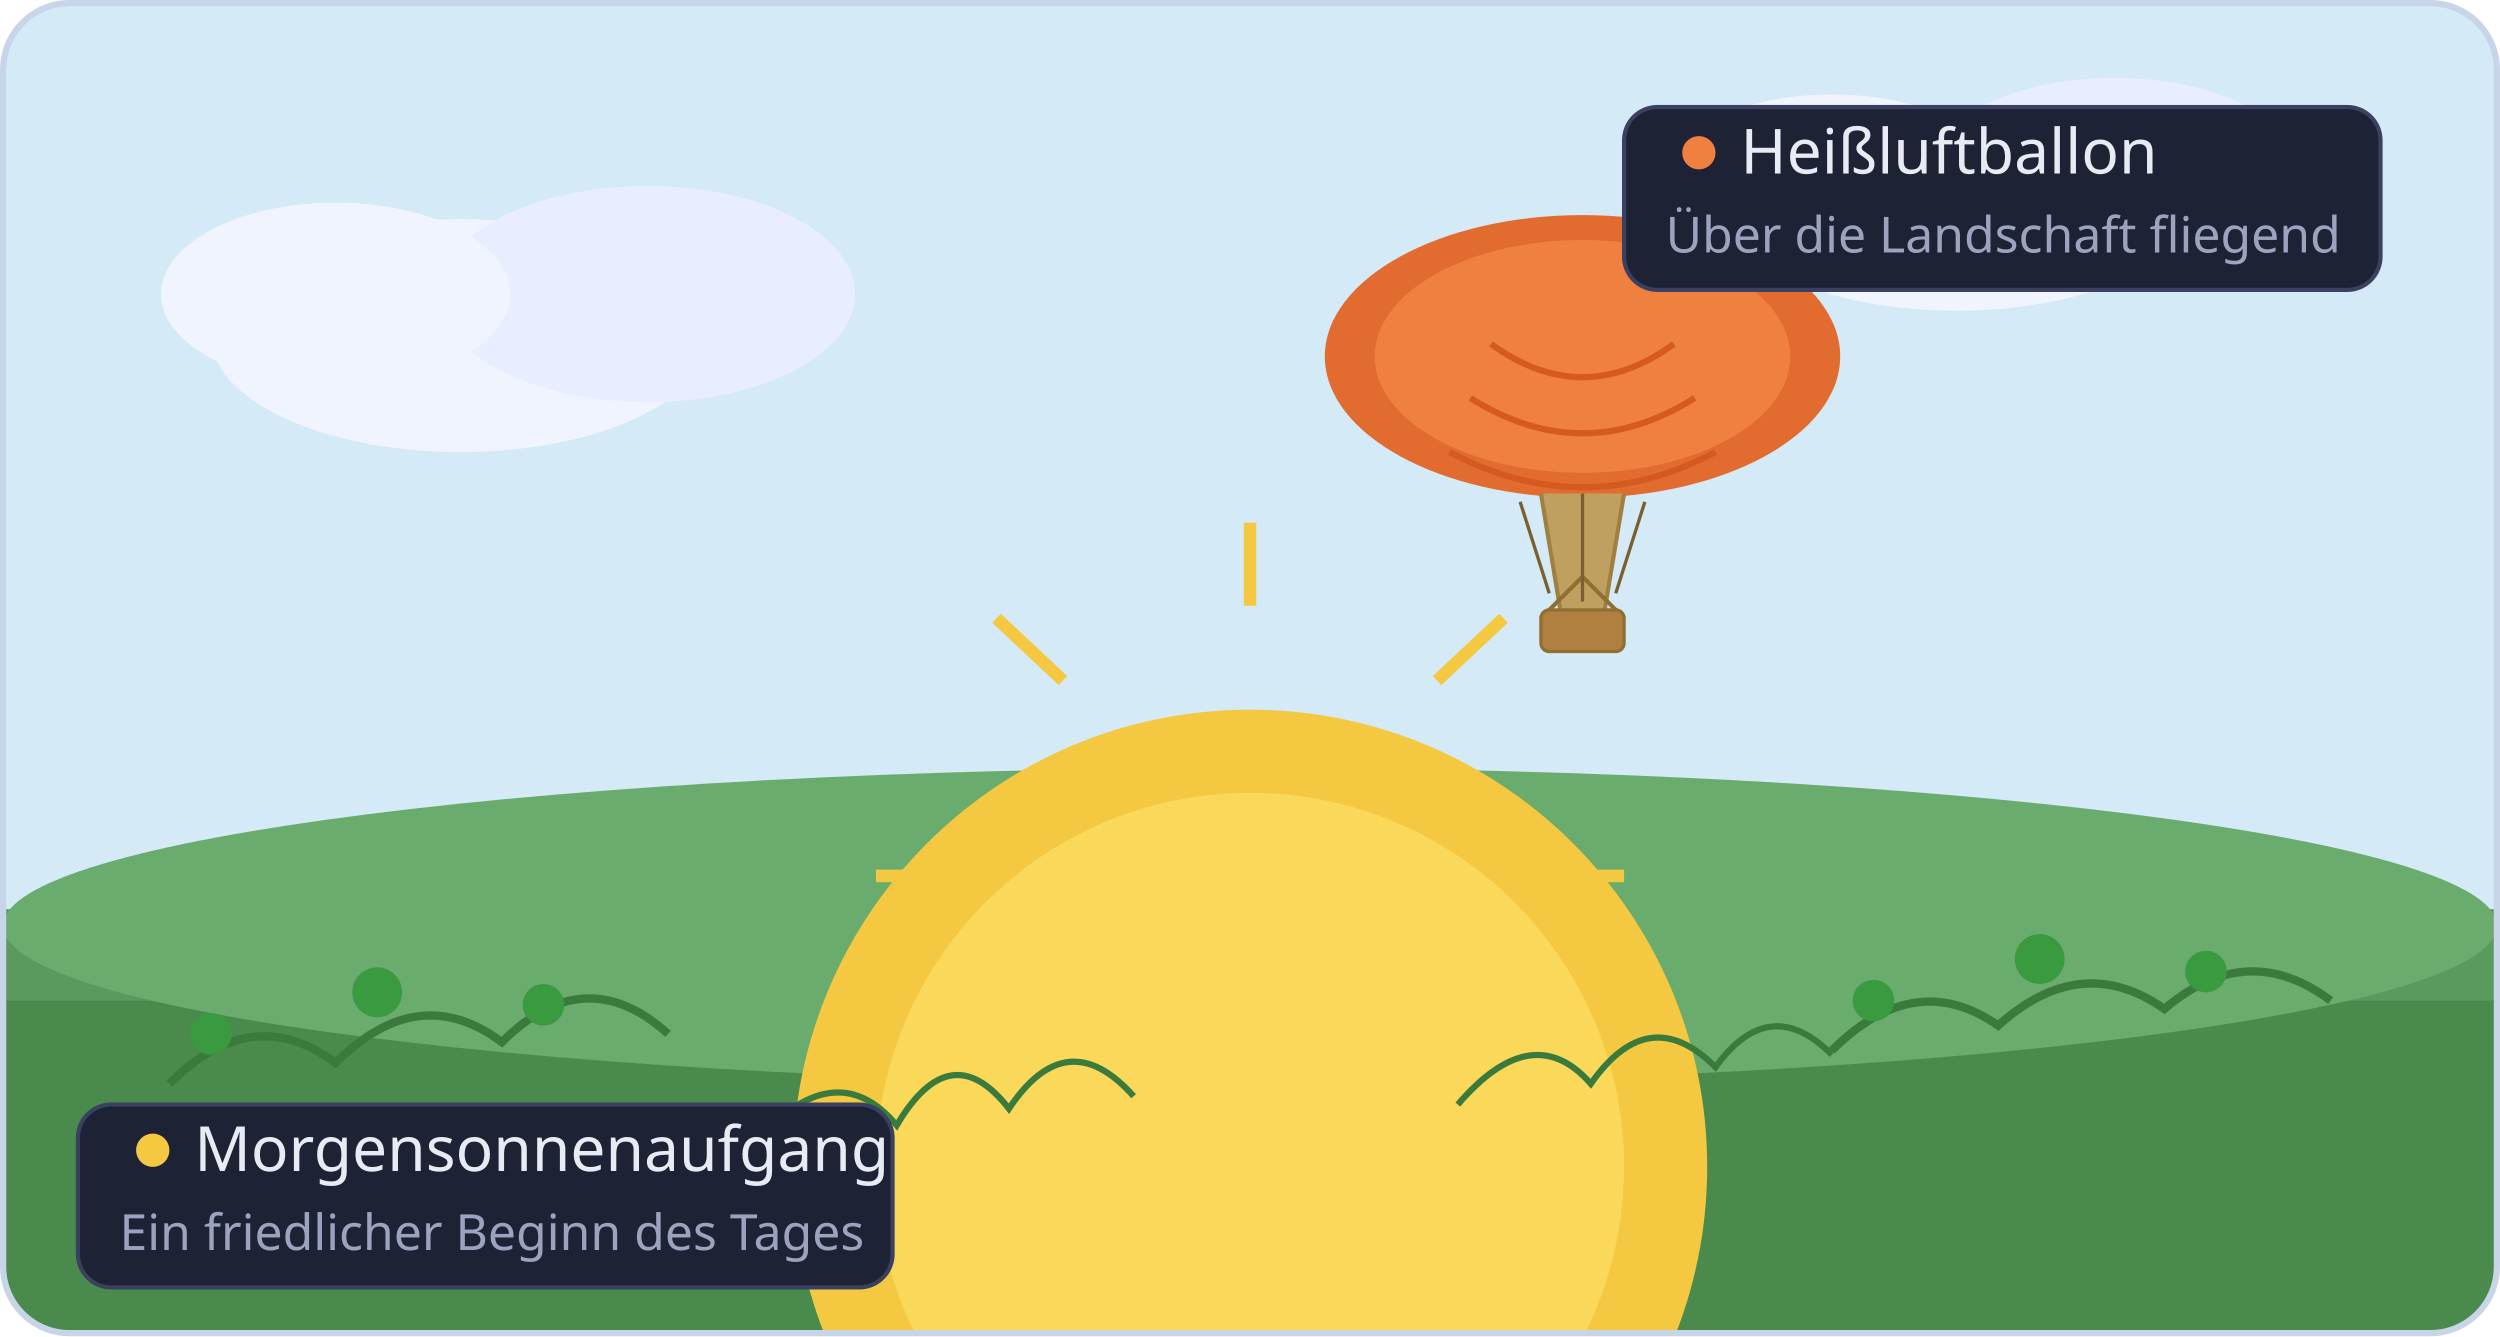
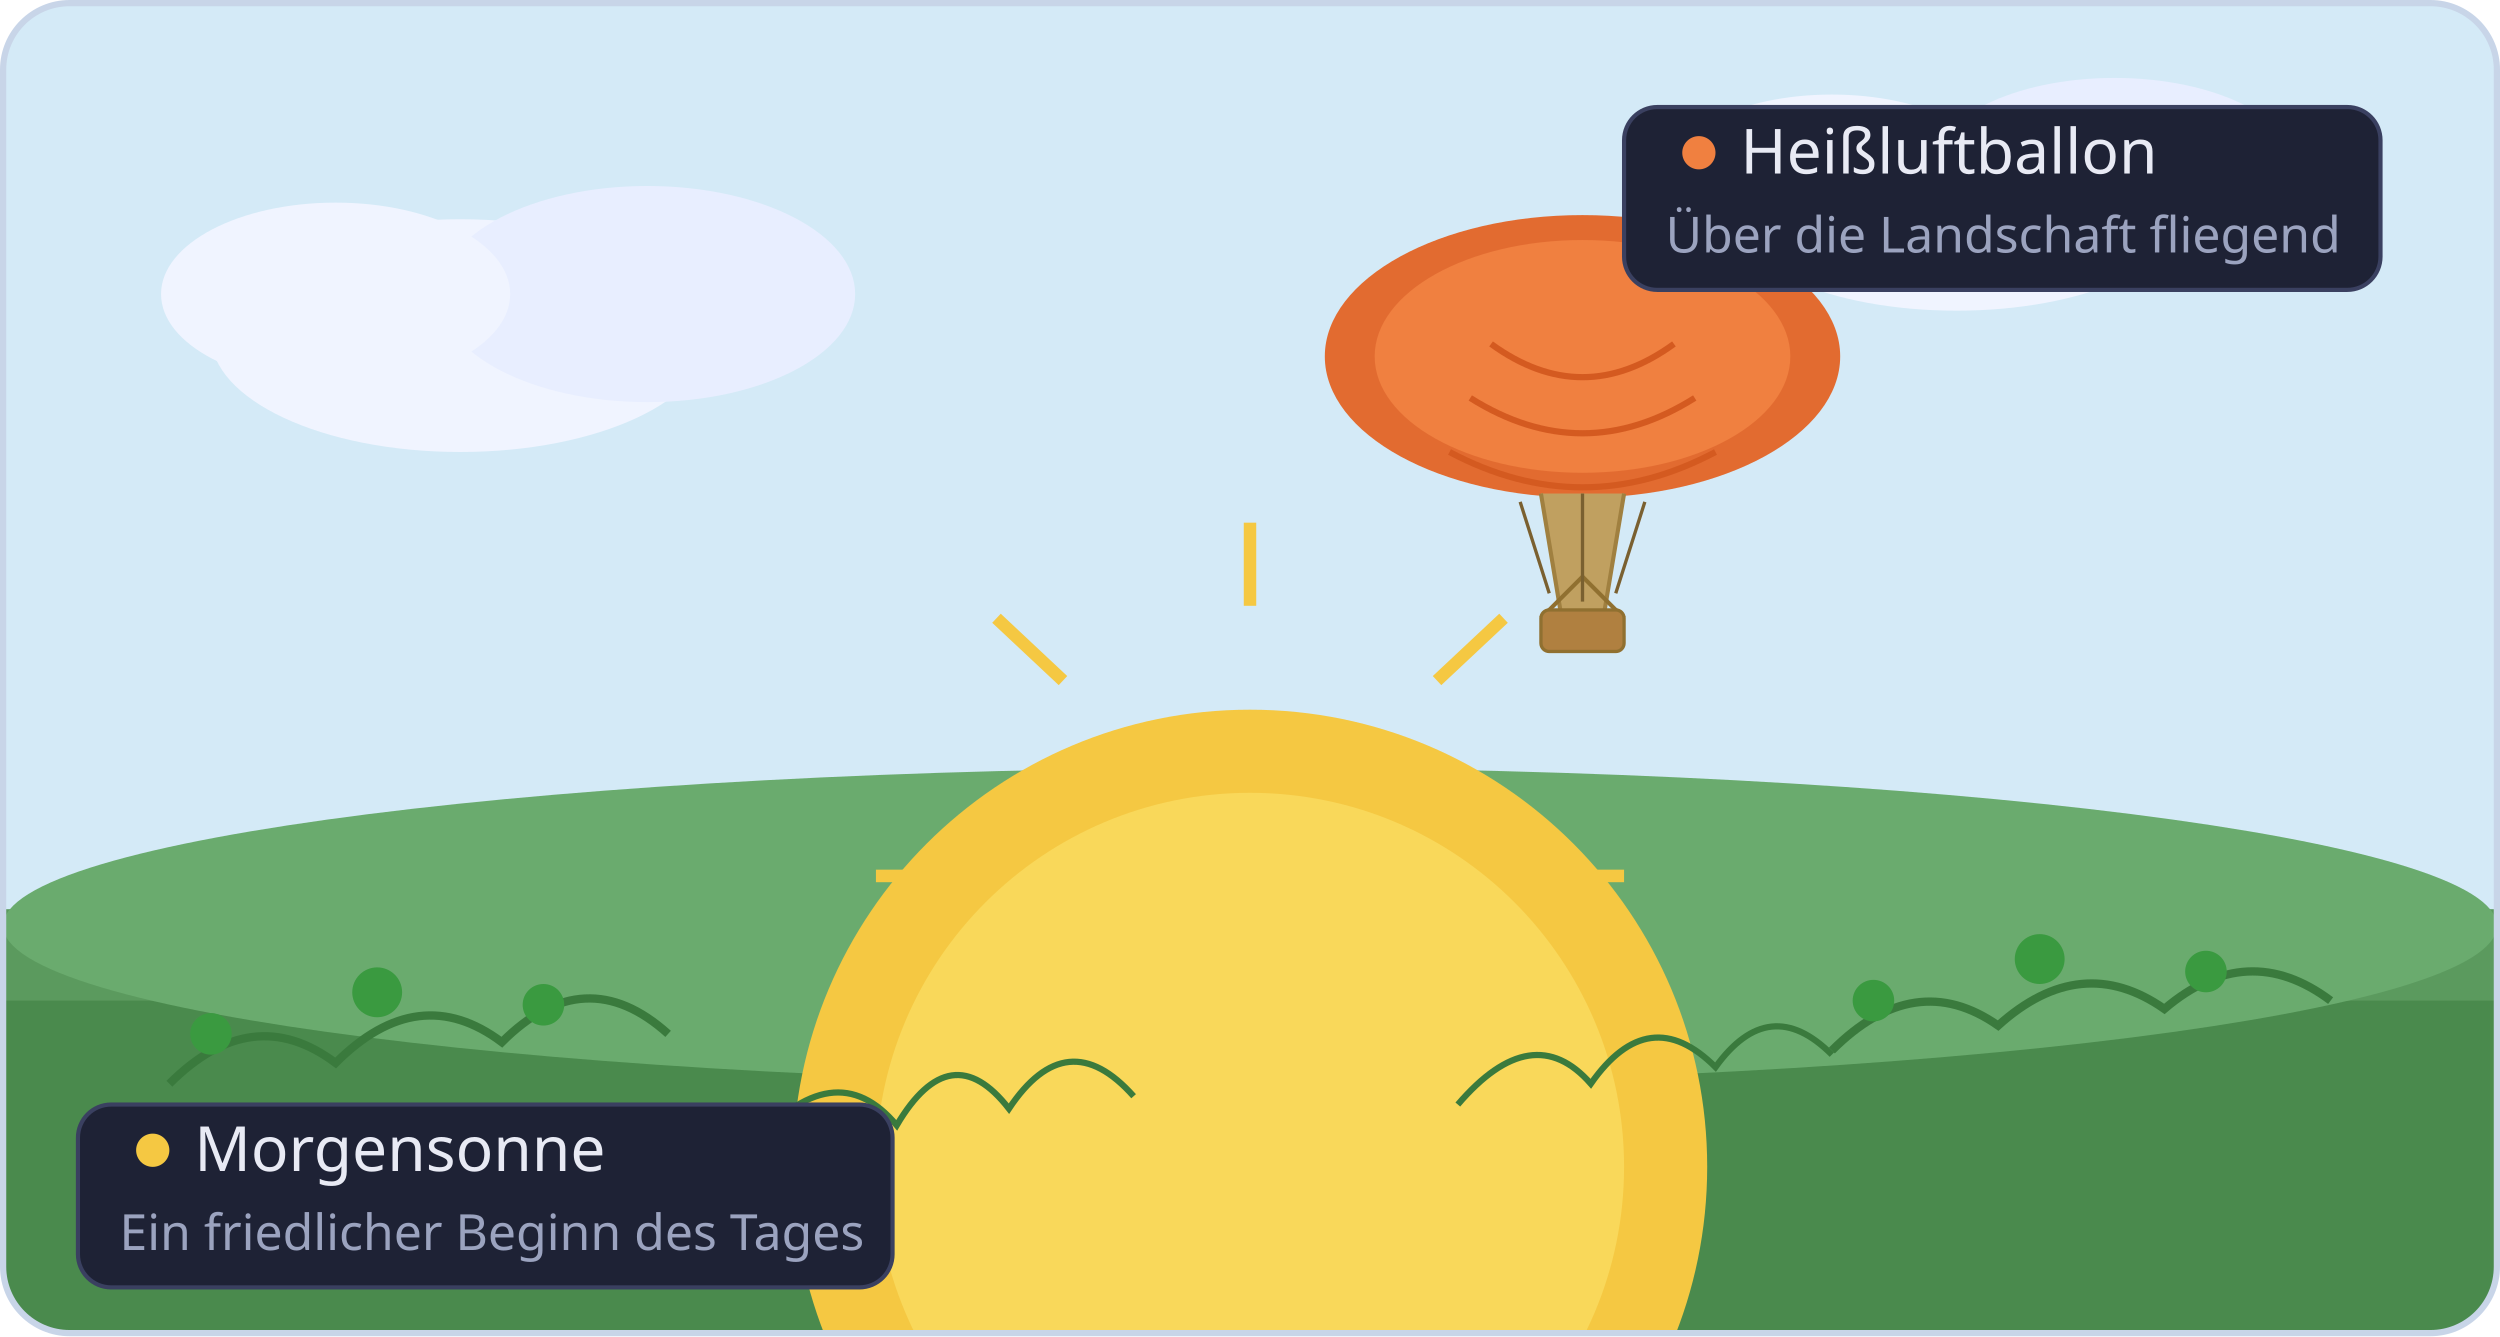
<svg xmlns="http://www.w3.org/2000/svg" width="601.5" viewBox="0 0 601.5 321.5" role="img" version="1.1" id="svg33" height="321.5">
  <defs id="defs1">
    <clipPath id="sky-clip">
      <rect x="40" y="30" width="600" height="320" rx="16" id="rect1" />
    </clipPath>
  </defs>
  <g clip-path="url(#sky-clip)" style="color:#ffffff;font-weight:400;font-size:16px;font-family:'Anthropic Sans', '-apple-system', BlinkMacSystemFont, 'Segoe UI', sans-serif;dominant-baseline:auto;text-anchor:start;opacity:1;fill:#000000;stroke:none;stroke-width:1px;stroke-linecap:butt;stroke-linejoin:miter" id="g29" transform="translate(-39.25,-29.25)">
    <rect x="40" y="30" width="600" height="320" fill="#d4eaf7" style="color:#ffffff;font-weight:400;font-size:16px;font-family:'Anthropic Sans', '-apple-system', BlinkMacSystemFont, 'Segoe UI', sans-serif;dominant-baseline:auto;text-anchor:start;opacity:1;fill:#d4eaf7;stroke:none;stroke-width:1px;stroke-linecap:butt;stroke-linejoin:miter" id="rect2" />
    <rect x="40" y="248" width="600" height="102" fill="#5b9a5e" style="color:#ffffff;font-weight:400;font-size:16px;font-family:'Anthropic Sans', '-apple-system', BlinkMacSystemFont, 'Segoe UI', sans-serif;dominant-baseline:auto;text-anchor:start;opacity:1;fill:#5b9a5e;stroke:none;stroke-width:1px;stroke-linecap:butt;stroke-linejoin:miter" id="rect3" />
    <rect x="40" y="270" width="600" height="80" fill="#4a8a4d" style="color:#ffffff;font-weight:400;font-size:16px;font-family:'Anthropic Sans', '-apple-system', BlinkMacSystemFont, 'Segoe UI', sans-serif;dominant-baseline:auto;text-anchor:start;opacity:1;fill:#4a8a4d;stroke:none;stroke-width:1px;stroke-linecap:butt;stroke-linejoin:miter" id="rect4" />
    <ellipse cx="340" cy="252" rx="300" ry="38" fill="#6aab6e" style="color:#ffffff;font-weight:400;font-size:16px;font-family:'Anthropic Sans', '-apple-system', BlinkMacSystemFont, 'Segoe UI', sans-serif;dominant-baseline:auto;text-anchor:start;opacity:1;fill:#6aab6e;stroke:none;stroke-width:1px;stroke-linecap:butt;stroke-linejoin:miter" id="ellipse4" />
    <circle cx="340" cy="310" r="110" fill="#f5c842" style="color:#ffffff;font-weight:400;font-size:16px;font-family:'Anthropic Sans', '-apple-system', BlinkMacSystemFont, 'Segoe UI', sans-serif;dominant-baseline:auto;text-anchor:start;opacity:1;fill:#f5c842;stroke:none;stroke-width:1px;stroke-linecap:butt;stroke-linejoin:miter" id="circle4" />
    <circle cx="340" cy="310" r="90" fill="#f9d85a" style="color:#ffffff;font-weight:400;font-size:16px;font-family:'Anthropic Sans', '-apple-system', BlinkMacSystemFont, 'Segoe UI', sans-serif;dominant-baseline:auto;text-anchor:start;opacity:1;fill:#f9d85a;stroke:none;stroke-width:1px;stroke-linecap:butt;stroke-linejoin:miter" id="circle5" />
    <line x1="340" y1="175" x2="340" y2="155" stroke="#f5c842" stroke-width="3" style="color:#ffffff;font-weight:400;font-size:16px;font-family:'Anthropic Sans', '-apple-system', BlinkMacSystemFont, 'Segoe UI', sans-serif;dominant-baseline:auto;text-anchor:start;opacity:1;fill:#000000;stroke:#f5c842;stroke-width:3px;stroke-linecap:butt;stroke-linejoin:miter" id="line5" />
    <line x1="295" y1="193" x2="279" y2="178" stroke="#f5c842" stroke-width="3" style="color:#ffffff;font-weight:400;font-size:16px;font-family:'Anthropic Sans', '-apple-system', BlinkMacSystemFont, 'Segoe UI', sans-serif;dominant-baseline:auto;text-anchor:start;opacity:1;fill:#000000;stroke:#f5c842;stroke-width:3px;stroke-linecap:butt;stroke-linejoin:miter" id="line6" />
    <line x1="272" y1="240" x2="250" y2="240" stroke="#f5c842" stroke-width="3" style="color:#ffffff;font-weight:400;font-size:16px;font-family:'Anthropic Sans', '-apple-system', BlinkMacSystemFont, 'Segoe UI', sans-serif;dominant-baseline:auto;text-anchor:start;opacity:1;fill:#000000;stroke:#f5c842;stroke-width:3px;stroke-linecap:butt;stroke-linejoin:miter" id="line7" />
    <line x1="385" y1="193" x2="401" y2="178" stroke="#f5c842" stroke-width="3" style="color:#ffffff;font-weight:400;font-size:16px;font-family:'Anthropic Sans', '-apple-system', BlinkMacSystemFont, 'Segoe UI', sans-serif;dominant-baseline:auto;text-anchor:start;opacity:1;fill:#000000;stroke:#f5c842;stroke-width:3px;stroke-linecap:butt;stroke-linejoin:miter" id="line8" />
    <line x1="408" y1="240" x2="430" y2="240" stroke="#f5c842" stroke-width="3" style="color:#ffffff;font-weight:400;font-size:16px;font-family:'Anthropic Sans', '-apple-system', BlinkMacSystemFont, 'Segoe UI', sans-serif;dominant-baseline:auto;text-anchor:start;opacity:1;fill:#000000;stroke:#f5c842;stroke-width:3px;stroke-linecap:butt;stroke-linejoin:miter" id="line9" />
    <ellipse cx="150" cy="110" rx="60" ry="28" fill="#f0f4ff" style="color:#ffffff;font-weight:400;font-size:16px;font-family:'Anthropic Sans', '-apple-system', BlinkMacSystemFont, 'Segoe UI', sans-serif;dominant-baseline:auto;text-anchor:start;opacity:1;fill:#f0f4ff;stroke:none;stroke-width:1px;stroke-linecap:butt;stroke-linejoin:miter" id="ellipse9" />
    <ellipse cx="195" cy="100" rx="50" ry="26" fill="#e8eeff" style="color:#ffffff;font-weight:400;font-size:16px;font-family:'Anthropic Sans', '-apple-system', BlinkMacSystemFont, 'Segoe UI', sans-serif;dominant-baseline:auto;text-anchor:start;opacity:1;fill:#e8eeff;stroke:none;stroke-width:1px;stroke-linecap:butt;stroke-linejoin:miter" id="ellipse10" />
    <ellipse cx="120" cy="100" rx="42" ry="22" fill="#f0f4ff" style="color:#ffffff;font-weight:400;font-size:16px;font-family:'Anthropic Sans', '-apple-system', BlinkMacSystemFont, 'Segoe UI', sans-serif;dominant-baseline:auto;text-anchor:start;opacity:1;fill:#f0f4ff;stroke:none;stroke-width:1px;stroke-linecap:butt;stroke-linejoin:miter" id="ellipse11" />
    <ellipse cx="510" cy="80" rx="55" ry="24" fill="#f0f4ff" style="color:#ffffff;font-weight:400;font-size:16px;font-family:'Anthropic Sans', '-apple-system', BlinkMacSystemFont, 'Segoe UI', sans-serif;dominant-baseline:auto;text-anchor:start;opacity:1;fill:#f0f4ff;stroke:none;stroke-width:1px;stroke-linecap:butt;stroke-linejoin:miter" id="ellipse12" />
    <ellipse cx="548" cy="70" rx="44" ry="22" fill="#e8eeff" style="color:#ffffff;font-weight:400;font-size:16px;font-family:'Anthropic Sans', '-apple-system', BlinkMacSystemFont, 'Segoe UI', sans-serif;dominant-baseline:auto;text-anchor:start;opacity:1;fill:#e8eeff;stroke:none;stroke-width:1px;stroke-linecap:butt;stroke-linejoin:miter" id="ellipse13" />
    <ellipse cx="480" cy="72" rx="40" ry="20" fill="#f0f4ff" style="color:#ffffff;font-weight:400;font-size:16px;font-family:'Anthropic Sans', '-apple-system', BlinkMacSystemFont, 'Segoe UI', sans-serif;dominant-baseline:auto;text-anchor:start;opacity:1;fill:#f0f4ff;stroke:none;stroke-width:1px;stroke-linecap:butt;stroke-linejoin:miter" id="ellipse14" />
    <ellipse cx="420" cy="115" rx="62" ry="34" fill="#e26b30" style="color:#ffffff;font-weight:400;font-size:16px;font-family:'Anthropic Sans', '-apple-system', BlinkMacSystemFont, 'Segoe UI', sans-serif;dominant-baseline:auto;text-anchor:start;opacity:1;fill:#e26b30;stroke:none;stroke-width:1px;stroke-linecap:butt;stroke-linejoin:miter" id="ellipse15" />
    <ellipse cx="420" cy="115" rx="50" ry="28" fill="#f08040" style="color:#ffffff;font-weight:400;font-size:16px;font-family:'Anthropic Sans', '-apple-system', BlinkMacSystemFont, 'Segoe UI', sans-serif;dominant-baseline:auto;text-anchor:start;opacity:1;fill:#f08040;stroke:none;stroke-width:1px;stroke-linecap:butt;stroke-linejoin:miter" id="ellipse16" />
    <path d="m 388,138 q 32,17 64,0" fill="none" stroke="#d45a20" stroke-width="1.5" style="color:#ffffff;font-weight:400;font-size:16px;font-family:'Anthropic Sans', '-apple-system', BlinkMacSystemFont, 'Segoe UI', sans-serif;dominant-baseline:auto;text-anchor:start;opacity:1;fill:none;stroke:#d45a20;stroke-width:1.5px;stroke-linecap:butt;stroke-linejoin:miter" id="path16" />
    <path d="m 393,125 q 27,17 54,0" fill="none" stroke="#d45a20" stroke-width="1.5" style="color:#ffffff;font-weight:400;font-size:16px;font-family:'Anthropic Sans', '-apple-system', BlinkMacSystemFont, 'Segoe UI', sans-serif;dominant-baseline:auto;text-anchor:start;opacity:1;fill:none;stroke:#d45a20;stroke-width:1.5px;stroke-linecap:butt;stroke-linejoin:miter" id="path17" />
    <path d="m 398,112 q 22,16 44,0" fill="none" stroke="#d45a20" stroke-width="1.5" style="color:#ffffff;font-weight:400;font-size:16px;font-family:'Anthropic Sans', '-apple-system', BlinkMacSystemFont, 'Segoe UI', sans-serif;dominant-baseline:auto;text-anchor:start;opacity:1;fill:none;stroke:#d45a20;stroke-width:1.5px;stroke-linecap:butt;stroke-linejoin:miter" id="path18" />
    <path d="m 410,148 5,30 h 10 l 5,-30" fill="#c0a060" stroke="#a08040" stroke-width="1" style="color:#ffffff;font-weight:400;font-size:16px;font-family:'Anthropic Sans', '-apple-system', BlinkMacSystemFont, 'Segoe UI', sans-serif;dominant-baseline:auto;text-anchor:start;opacity:1;fill:#c0a060;stroke:#a08040;stroke-width:1px;stroke-linecap:butt;stroke-linejoin:miter" id="path19" />
    <line x1="410" y1="178" x2="420" y2="168" stroke="#907030" stroke-width="1" style="color:#ffffff;font-weight:400;font-size:16px;font-family:'Anthropic Sans', '-apple-system', BlinkMacSystemFont, 'Segoe UI', sans-serif;dominant-baseline:auto;text-anchor:start;opacity:1;fill:#000000;stroke:#907030;stroke-width:1px;stroke-linecap:butt;stroke-linejoin:miter" id="line19" />
    <line x1="430" y1="178" x2="420" y2="168" stroke="#907030" stroke-width="1" style="color:#ffffff;font-weight:400;font-size:16px;font-family:'Anthropic Sans', '-apple-system', BlinkMacSystemFont, 'Segoe UI', sans-serif;dominant-baseline:auto;text-anchor:start;opacity:1;fill:#000000;stroke:#907030;stroke-width:1px;stroke-linecap:butt;stroke-linejoin:miter" id="line20" />
    <rect x="410" y="176" width="20" height="10" rx="2" fill="#b08040" stroke="#907030" stroke-width="0.8" style="color:#ffffff;font-weight:400;font-size:16px;font-family:'Anthropic Sans', '-apple-system', BlinkMacSystemFont, 'Segoe UI', sans-serif;dominant-baseline:auto;text-anchor:start;opacity:1;fill:#b08040;stroke:#907030;stroke-width:0.8px;stroke-linecap:butt;stroke-linejoin:miter" id="rect20" />
    <line x1="405" y1="150" x2="412" y2="172" stroke="#7a6030" stroke-width="0.8" style="color:#ffffff;font-weight:400;font-size:16px;font-family:'Anthropic Sans', '-apple-system', BlinkMacSystemFont, 'Segoe UI', sans-serif;dominant-baseline:auto;text-anchor:start;opacity:1;fill:#000000;stroke:#7a6030;stroke-width:0.8px;stroke-linecap:butt;stroke-linejoin:miter" id="line21" />
    <line x1="435" y1="150" x2="428" y2="172" stroke="#7a6030" stroke-width="0.8" style="color:#ffffff;font-weight:400;font-size:16px;font-family:'Anthropic Sans', '-apple-system', BlinkMacSystemFont, 'Segoe UI', sans-serif;dominant-baseline:auto;text-anchor:start;opacity:1;fill:#000000;stroke:#7a6030;stroke-width:0.8px;stroke-linecap:butt;stroke-linejoin:miter" id="line22" />
    <line x1="420" y1="148" x2="420" y2="174" stroke="#7a6030" stroke-width="0.8" style="color:#ffffff;font-weight:400;font-size:16px;font-family:'Anthropic Sans', '-apple-system', BlinkMacSystemFont, 'Segoe UI', sans-serif;dominant-baseline:auto;text-anchor:start;opacity:1;fill:#000000;stroke:#7a6030;stroke-width:0.8px;stroke-linecap:butt;stroke-linejoin:miter" id="line23" />
    <path d="m 80,290 q 20,-20 40,-5 20,-20 40,-5 20,-20 40,-2" fill="none" stroke="#3a7a3d" stroke-width="2" style="color:#ffffff;font-weight:400;font-size:16px;font-family:'Anthropic Sans', '-apple-system', BlinkMacSystemFont, 'Segoe UI', sans-serif;dominant-baseline:auto;text-anchor:start;opacity:1;fill:none;stroke:#3a7a3d;stroke-width:2px;stroke-linecap:butt;stroke-linejoin:miter" id="path23" />
    <circle cx="90" cy="278" r="5" fill="#3a9a40" style="color:#ffffff;font-weight:400;font-size:16px;font-family:'Anthropic Sans', '-apple-system', BlinkMacSystemFont, 'Segoe UI', sans-serif;dominant-baseline:auto;text-anchor:start;opacity:1;fill:#3a9a40;stroke:none;stroke-width:1px;stroke-linecap:butt;stroke-linejoin:miter" id="circle23" />
    <circle cx="130" cy="268" r="6" fill="#3a9a40" style="color:#ffffff;font-weight:400;font-size:16px;font-family:'Anthropic Sans', '-apple-system', BlinkMacSystemFont, 'Segoe UI', sans-serif;dominant-baseline:auto;text-anchor:start;opacity:1;fill:#3a9a40;stroke:none;stroke-width:1px;stroke-linecap:butt;stroke-linejoin:miter" id="circle24" />
    <circle cx="170" cy="271" r="5" fill="#3a9a40" style="color:#ffffff;font-weight:400;font-size:16px;font-family:'Anthropic Sans', '-apple-system', BlinkMacSystemFont, 'Segoe UI', sans-serif;dominant-baseline:auto;text-anchor:start;opacity:1;fill:#3a9a40;stroke:none;stroke-width:1px;stroke-linecap:butt;stroke-linejoin:miter" id="circle25" />
    <path d="m 480,282 q 20,-20 40,-6 20,-18 40,-4 20,-17 40,-2" fill="none" stroke="#3a7a3d" stroke-width="2" style="color:#ffffff;font-weight:400;font-size:16px;font-family:'Anthropic Sans', '-apple-system', BlinkMacSystemFont, 'Segoe UI', sans-serif;dominant-baseline:auto;text-anchor:start;opacity:1;fill:none;stroke:#3a7a3d;stroke-width:2px;stroke-linecap:butt;stroke-linejoin:miter" id="path25" />
    <circle cx="490" cy="270" r="5" fill="#3a9a40" style="color:#ffffff;font-weight:400;font-size:16px;font-family:'Anthropic Sans', '-apple-system', BlinkMacSystemFont, 'Segoe UI', sans-serif;dominant-baseline:auto;text-anchor:start;opacity:1;fill:#3a9a40;stroke:none;stroke-width:1px;stroke-linecap:butt;stroke-linejoin:miter" id="circle26" />
    <circle cx="530" cy="260" r="6" fill="#3a9a40" style="color:#ffffff;font-weight:400;font-size:16px;font-family:'Anthropic Sans', '-apple-system', BlinkMacSystemFont, 'Segoe UI', sans-serif;dominant-baseline:auto;text-anchor:start;opacity:1;fill:#3a9a40;stroke:none;stroke-width:1px;stroke-linecap:butt;stroke-linejoin:miter" id="circle27" />
    <circle cx="570" cy="263" r="5" fill="#3a9a40" style="color:#ffffff;font-weight:400;font-size:16px;font-family:'Anthropic Sans', '-apple-system', BlinkMacSystemFont, 'Segoe UI', sans-serif;dominant-baseline:auto;text-anchor:start;opacity:1;fill:#3a9a40;stroke:none;stroke-width:1px;stroke-linecap:butt;stroke-linejoin:miter" id="circle28" />
    <path d="m 220,305 q 20,-23 35,-5 13,-22 27,-4 14,-21 30,-3" fill="none" stroke="#3a7a3d" stroke-width="1.5" style="color:#ffffff;font-weight:400;font-size:16px;font-family:'Anthropic Sans', '-apple-system', BlinkMacSystemFont, 'Segoe UI', sans-serif;dominant-baseline:auto;text-anchor:start;opacity:1;fill:none;stroke:#3a7a3d;stroke-width:1.5px;stroke-linecap:butt;stroke-linejoin:miter" id="path28" />
    <path d="m 390,295 q 18,-21 32,-5 14,-20 30,-4 13,-18 28,-3" fill="none" stroke="#3a7a3d" stroke-width="1.5" style="color:#ffffff;font-weight:400;font-size:16px;font-family:'Anthropic Sans', '-apple-system', BlinkMacSystemFont, 'Segoe UI', sans-serif;dominant-baseline:auto;text-anchor:start;opacity:1;fill:none;stroke:#3a7a3d;stroke-width:1.5px;stroke-linecap:butt;stroke-linejoin:miter" id="path29" />
  </g>
  <rect x="0.75" y="0.75" width="600" height="320" rx="16" fill="none" stroke="#c8d5e8" stroke-width="1.5" style="color:#ffffff;font-weight:400;font-size:16px;font-family:'Anthropic Sans', '-apple-system', BlinkMacSystemFont, 'Segoe UI', sans-serif;dominant-baseline:auto;text-anchor:start;opacity:1;fill:none;stroke:#c8d5e8;stroke-width:1.5px;stroke-linecap:butt;stroke-linejoin:miter" id="rect29" />
  <rect x="18.75" y="265.75" width="196" height="44" rx="8" style="color:#ffffff;font-weight:400;font-size:16px;font-family:'Anthropic Sans', '-apple-system', BlinkMacSystemFont, 'Segoe UI', sans-serif;dominant-baseline:auto;text-anchor:start;opacity:1;fill:#1e2235;stroke:#3a4060;stroke-width:1px;stroke-linecap:butt;stroke-linejoin:miter" id="rect30" />
  <circle cx="36.75" cy="276.75" r="4" fill="#f5c842" style="color:#ffffff;font-weight:400;font-size:16px;font-family:'Anthropic Sans', '-apple-system', BlinkMacSystemFont, 'Segoe UI', sans-serif;dominant-baseline:auto;text-anchor:start;opacity:1;fill:#f5c842;stroke:none;stroke-width:1px;stroke-linecap:butt;stroke-linejoin:miter" id="circle30" />
  <text x="46.75" y="281.75" style="color:#ffffff;font-weight:500;font-size:15px;font-family:sans-serif;dominant-baseline:auto;text-anchor:start;opacity:1;fill:#e8eaf4;stroke:none;stroke-width:1px;stroke-linecap:butt;stroke-linejoin:miter" id="text30">
-     <tspan>Morgensonnenaufgang</tspan>
+     <tspan>Morgensonne</tspan>
  </text>
  <text x="28.75" y="300.75" style="color:#ffffff;font-weight:400;font-size:12px;font-family:sans-serif;dominant-baseline:auto;text-anchor:start;opacity:1;fill:#9ba3bf;stroke:none;stroke-width:1px;stroke-linecap:butt;stroke-linejoin:miter" id="text31">
    <tspan>Ein friedlicher Beginn des Tages</tspan>
  </text>
  <rect x="390.75" y="25.75" width="182" height="44" rx="8" style="color:#ffffff;font-weight:400;font-size:16px;font-family:'Anthropic Sans', '-apple-system', BlinkMacSystemFont, 'Segoe UI', sans-serif;dominant-baseline:auto;text-anchor:start;opacity:1;fill:#1e2235;stroke:#3a4060;stroke-width:1px;stroke-linecap:butt;stroke-linejoin:miter" id="rect31" />
  <circle cx="408.75" cy="36.75" r="4" fill="#f08040" style="color:#ffffff;font-weight:400;font-size:16px;font-family:'Anthropic Sans', '-apple-system', BlinkMacSystemFont, 'Segoe UI', sans-serif;dominant-baseline:auto;text-anchor:start;opacity:1;fill:#f08040;stroke:none;stroke-width:1px;stroke-linecap:butt;stroke-linejoin:miter" id="circle31" />
  <text x="418.75" y="41.75" style="color:#ffffff;font-weight:500;font-size:15px;font-family:sans-serif;dominant-baseline:auto;text-anchor:start;opacity:1;fill:#e8eaf4;stroke:none;stroke-width:1px;stroke-linecap:butt;stroke-linejoin:miter" id="text32">
    <tspan>Heißluftballon</tspan>
  </text>
  <text x="400.75" y="60.75" style="color:#ffffff;font-weight:400;font-size:12px;font-family:sans-serif;dominant-baseline:auto;text-anchor:start;opacity:1;fill:#9ba3bf;stroke:none;stroke-width:1px;stroke-linecap:butt;stroke-linejoin:miter" id="text33">
    <tspan>Über die Landschaft fliegend</tspan>
  </text>
</svg>
